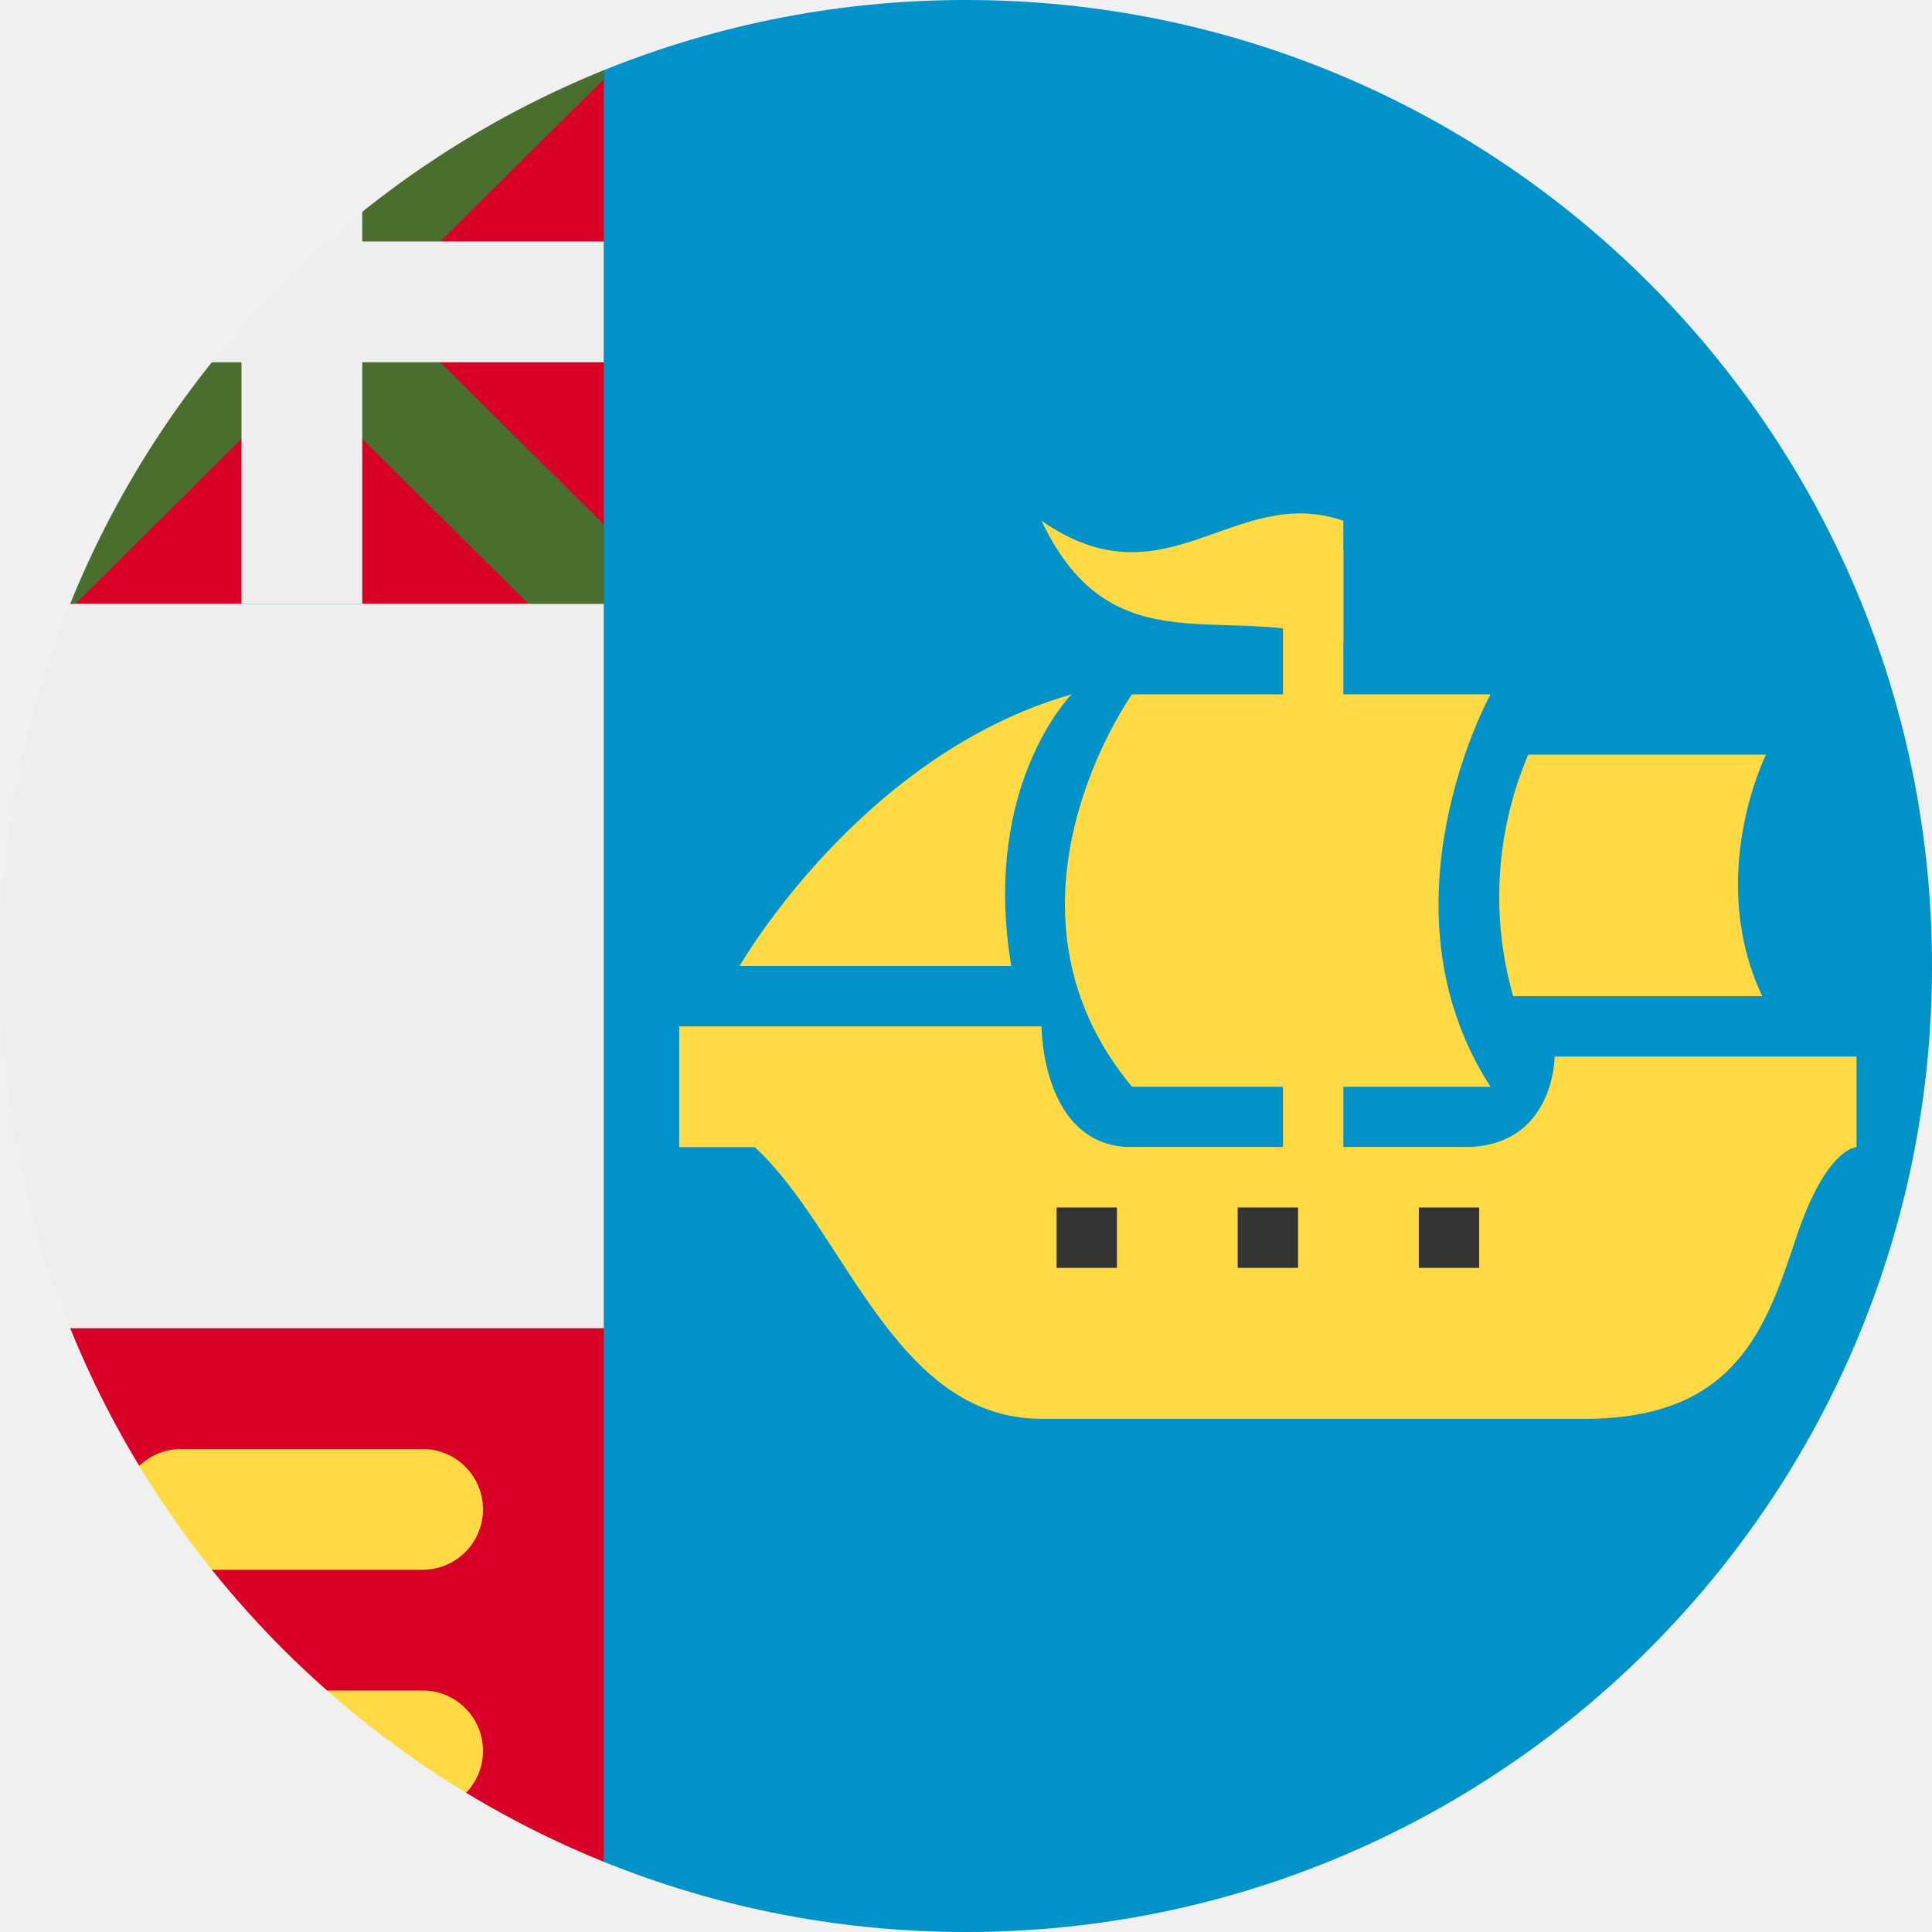
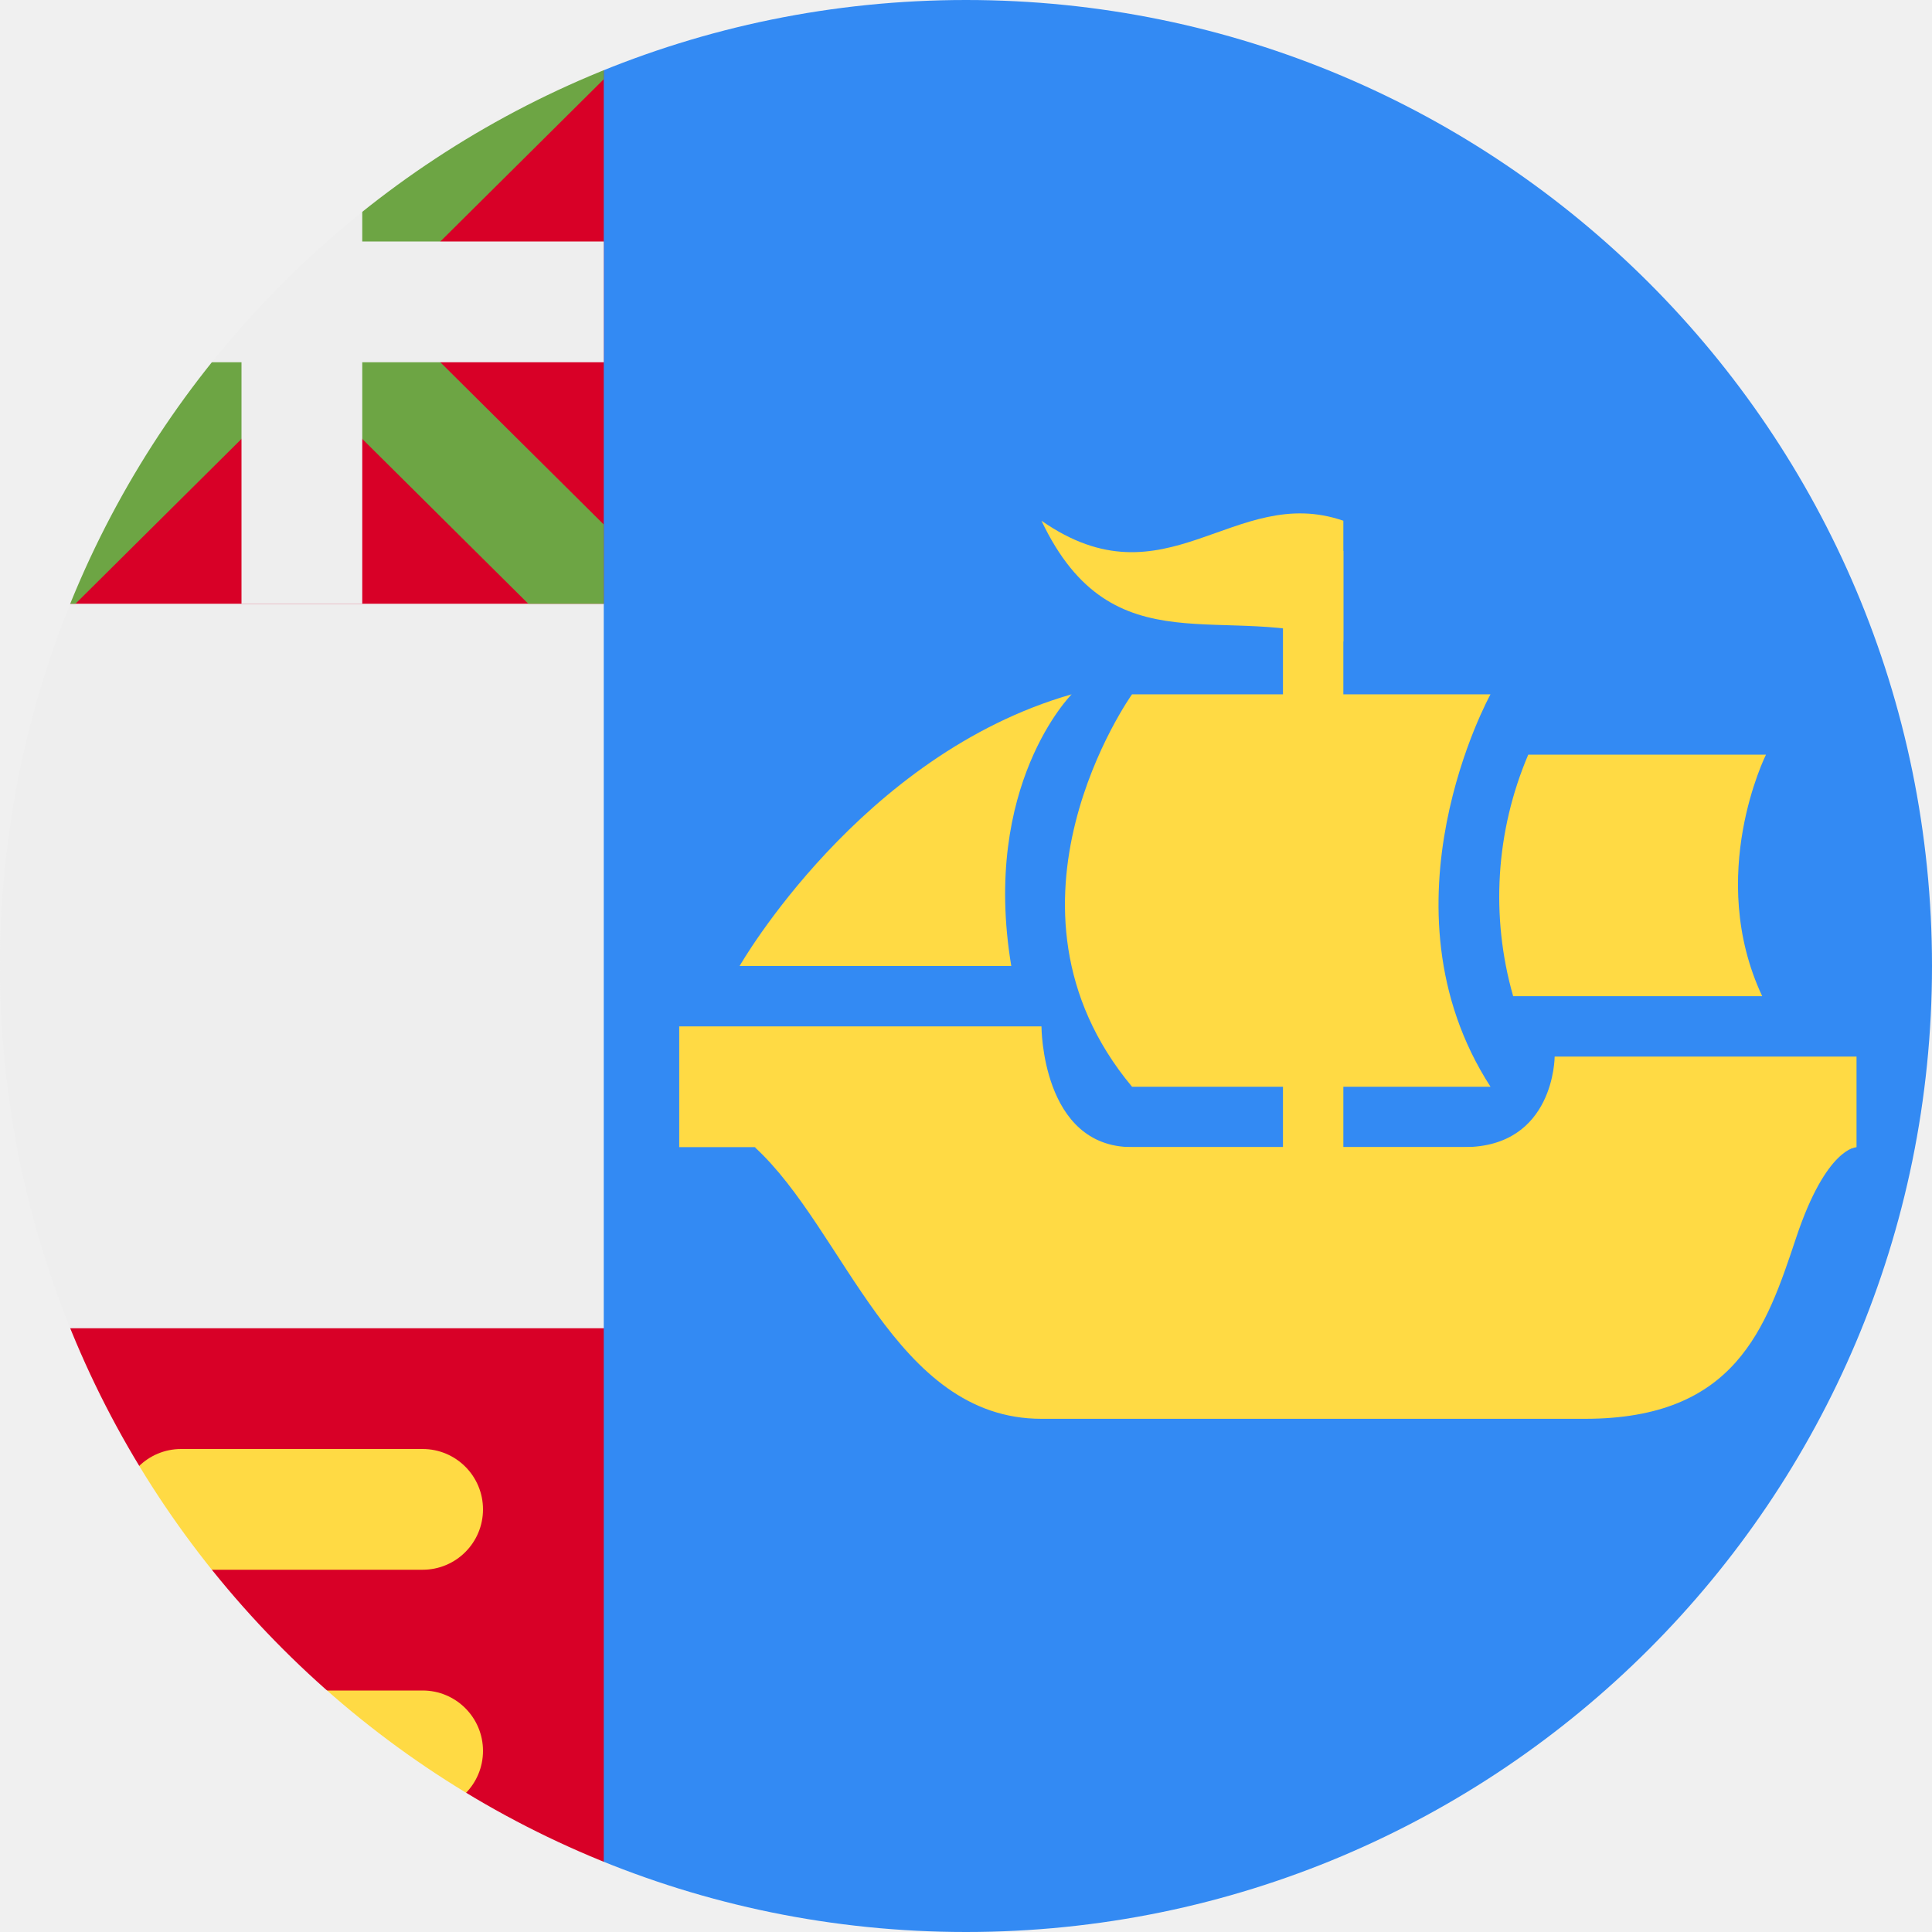
<svg xmlns="http://www.w3.org/2000/svg" width="512" height="512" viewBox="0 0 512 512">
  <mask id="a">
    <circle cx="256" cy="256" r="256" fill="#fff" />
  </mask>
  <g mask="url(#a)">
-     <path fill="#0092c8" d="M160 0h352v512H160l-32-256z" />
+     <path fill="#338af3" d="M160 0h352v512H160l-32-256z" />
    <path fill="#eee" d="M0 160l80-32 80 32v192l-80 32-80-32z" />
    <rect width="160" height="160" fill="#d80027" ry="0" />
-     <path fill="#496e2d" d="M160 21V0h-20L0 139v21h20z" />
-     <path fill="#496e2d" d="M0 21V0h20l140 139v21h-20z" />
+     <path fill="#6da544" d="M160 21V0h-20L0 139v21h20z" />
+     <path fill="#6da544" d="M0 21V0h20l140 139v21h-20z" />
    <path fill="#eee" d="M0 64h160v32H0z" />
    <path fill="#eee" d="M64 0h32v160H64z" />
    <path fill="#d80027" d="M0 512h160V352H0z" />
    <path fill="#ffda44" d="M340 146v158h-40c-24 0-24-32-24-32h-96v32h20l147 32 145-32v-24h-80s0 24-24 24h-32V146z" />
    <path fill="#ffda44" d="M356 138v32c-31-11-61 8-80-32 33 23 51-10 80 0zm-72 46s-24 24-16 72h-72s32-56 88-72zm16 104h95c-31-48 0-104 0-104h-95s-40 56 0 104zm101-24a96 96 0 014-64h63s-16 32-1 64zm-101 40h192s-8 0-16 24-16 48-56 48H276c-39 0-52-50-76-72z" />
-     <path fill="#333" d="M280 320v16h16v-16zm48 0v16h16v-16zm48 0v16h16v-16z" />
    <rect width="96" height="32" x="32" y="384" fill="#ffda44" rx="16" ry="16" />
    <rect width="96" height="32" x="32" y="448" fill="#ffda44" rx="16" ry="16" />
  </g>
</svg>
